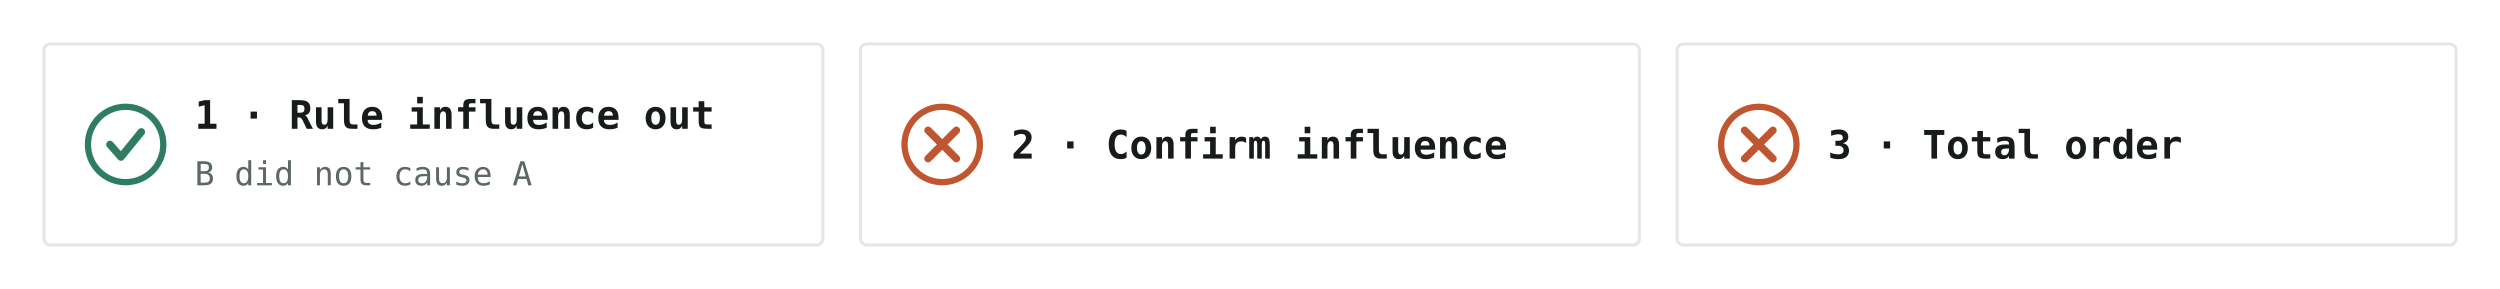
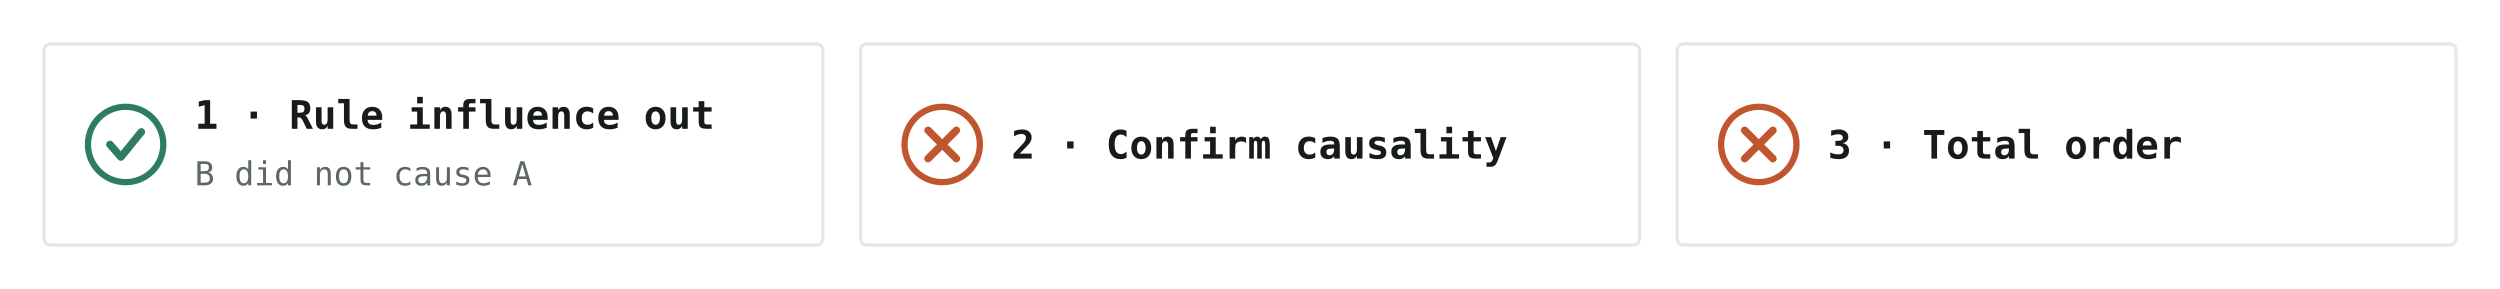
<svg xmlns="http://www.w3.org/2000/svg" viewBox="0 0 796 92" width="796" height="92" font-family="ui-monospace, SFMono-Regular, Menlo, Consolas, monospace">
  <rect width="796" height="92" fill="#ffffff" />
  <g transform="translate(14,14)">
    <rect width="248" height="64" rx="2" fill="#ffffff" stroke="#E6E7E3" />
    <circle cx="26" cy="32.0" r="12" fill="#fff" stroke="#2E7D63" stroke-width="2" />
    <path d="M21,32.0 l3.5,4 l6.5,-8" fill="none" stroke="#2E7D63" stroke-width="2.4" stroke-linecap="round" stroke-linejoin="round" />
    <text x="48" y="27" font-size="12.5" font-weight="600" fill="#171C1A">1 · Rule influence out</text>
    <text x="48" y="45" font-size="10.5" fill="#5D6764">B did not cause A</text>
  </g>
  <g transform="translate(274,14)">
    <rect width="248" height="64" rx="2" fill="#ffffff" stroke="#E6E7E3" />
    <circle cx="26" cy="32.0" r="12" fill="#fff" stroke="#C0562F" stroke-width="2" />
    <line x1="21.5" y1="27.5" x2="30.5" y2="36.5" stroke="#C0562F" stroke-width="2.4" stroke-linecap="round" />
    <line x1="30.5" y1="27.5" x2="21.5" y2="36.5" stroke="#C0562F" stroke-width="2.4" stroke-linecap="round" />
-     <text x="48" y="36.5" font-size="12.5" font-weight="600" fill="#171C1A">2 · Confirm influence</text>
+     <text x="48" y="36.5" font-size="12.5" font-weight="600" fill="#171C1A">2 · Confirm causality</text>
  </g>
  <g transform="translate(534,14)">
    <rect width="248" height="64" rx="2" fill="#ffffff" stroke="#E6E7E3" />
    <circle cx="26" cy="32.0" r="12" fill="#fff" stroke="#C0562F" stroke-width="2" />
    <line x1="21.5" y1="27.5" x2="30.5" y2="36.5" stroke="#C0562F" stroke-width="2.4" stroke-linecap="round" />
    <line x1="30.5" y1="27.5" x2="21.5" y2="36.5" stroke="#C0562F" stroke-width="2.4" stroke-linecap="round" />
    <text x="48" y="36.5" font-size="12.5" font-weight="600" fill="#171C1A">3 · Total order</text>
  </g>
</svg>
